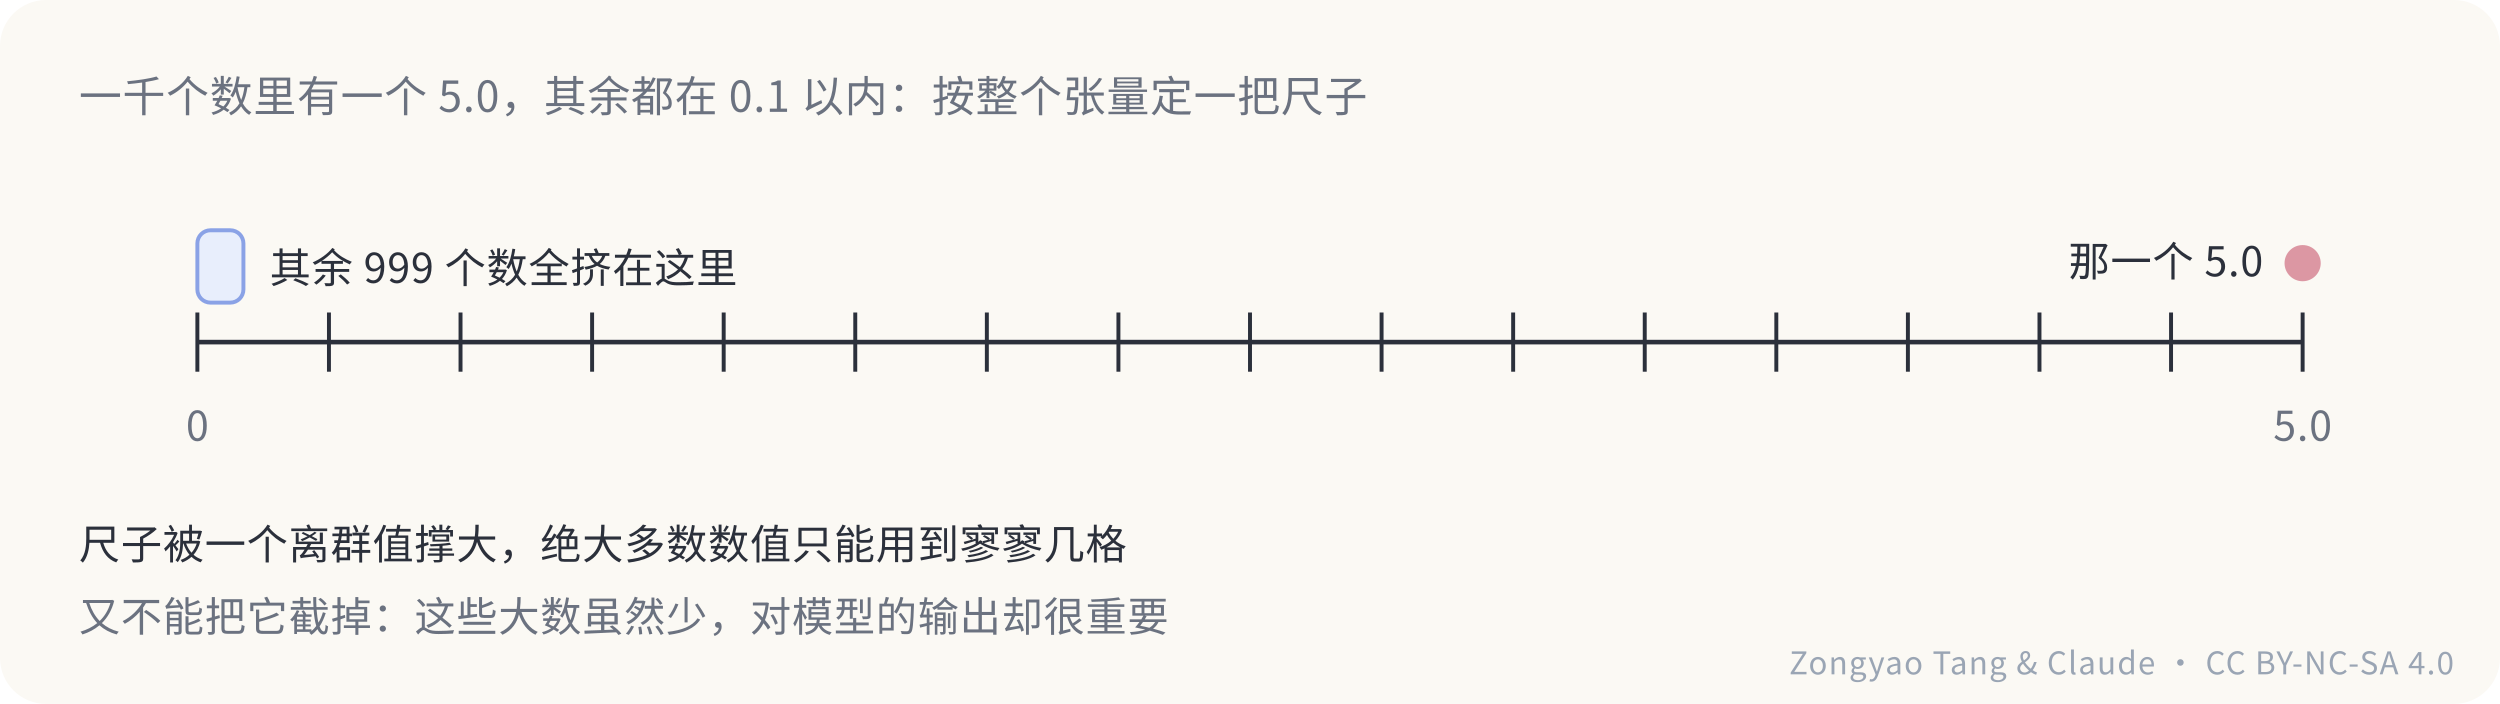
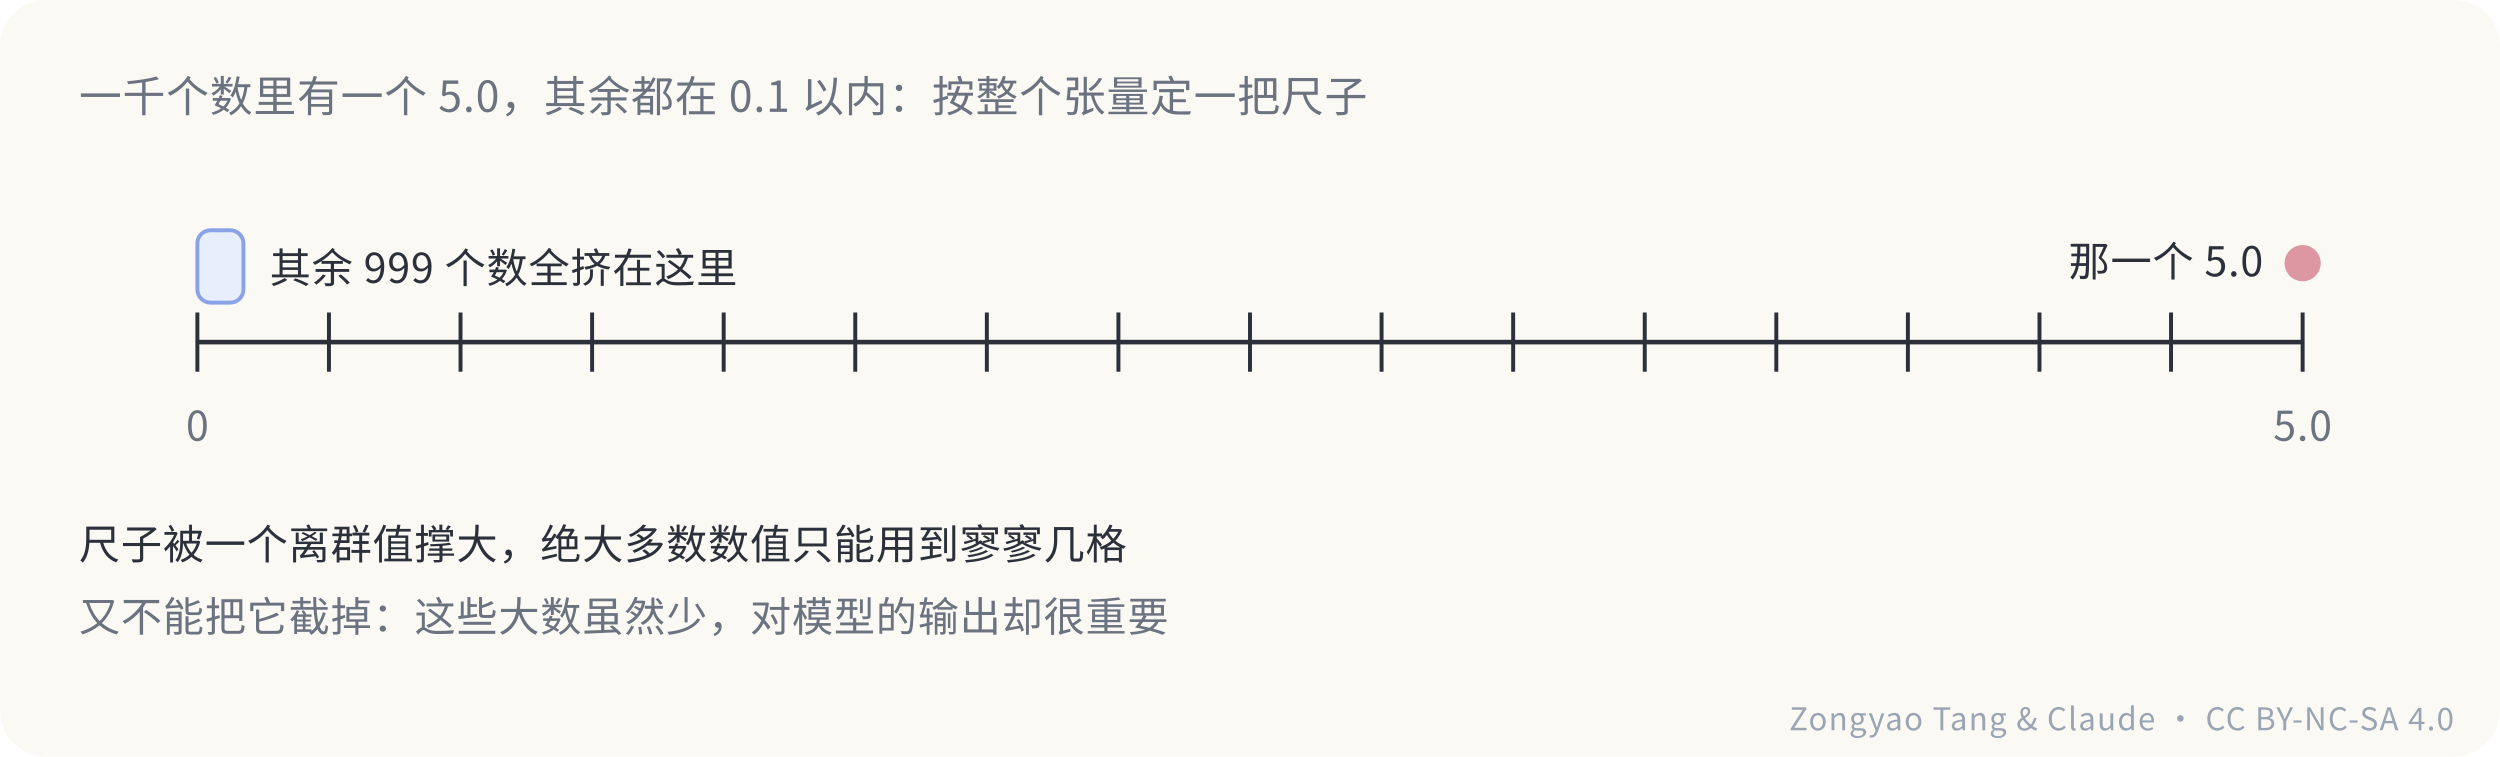
- <svg xmlns="http://www.w3.org/2000/svg" viewBox="0 0 760 214" width="760" height="214" font-family="'PingFang SC','Noto Sans CJK SC','Source Han Sans SC','Hiragino Sans GB','Microsoft YaHei',sans-serif" role="img" aria-label="离群值把尺子撑大">
+ <svg xmlns="http://www.w3.org/2000/svg" viewBox="0 0 760 230" width="760" height="230" font-family="'PingFang SC','Noto Sans CJK SC','Source Han Sans SC','Hiragino Sans GB','Microsoft YaHei',sans-serif" role="img" aria-label="离群值把尺子撑大">
  <defs>
    <marker id="tip" viewBox="0 0 10 10" refX="9" refY="5" markerWidth="7" markerHeight="7" orient="auto-start-reverse">
      <path d="M0 0 L10 5 L0 10 z" fill="#6b7280" />
    </marker>
  </defs>
-   <rect width="760" height="214" rx="14" fill="#fbf9f4" />
+   <rect width="760" height="230" rx="14" fill="#fbf9f4" />
  <text x="24" y="34" font-size="13" fill="#6b7280" font-weight="400" text-anchor="start" letter-spacing=".02em">一千个数里有一个 5.0，其余都在 0.1 以内：按整个张量定一把尺子</text>
  <line x1="60" y1="104" x2="700" y2="104" stroke="#2b303b" stroke-width="1.4" />
  <line x1="60.0" y1="95" x2="60.0" y2="113" stroke="#2b303b" stroke-width="1.2" />
  <line x1="100.0" y1="95" x2="100.0" y2="113" stroke="#2b303b" stroke-width="1.2" />
  <line x1="140.0" y1="95" x2="140.0" y2="113" stroke="#2b303b" stroke-width="1.2" />
  <line x1="180.0" y1="95" x2="180.0" y2="113" stroke="#2b303b" stroke-width="1.2" />
  <line x1="220.0" y1="95" x2="220.0" y2="113" stroke="#2b303b" stroke-width="1.2" />
  <line x1="260.0" y1="95" x2="260.0" y2="113" stroke="#2b303b" stroke-width="1.2" />
  <line x1="300.0" y1="95" x2="300.0" y2="113" stroke="#2b303b" stroke-width="1.2" />
  <line x1="340.0" y1="95" x2="340.0" y2="113" stroke="#2b303b" stroke-width="1.2" />
  <line x1="380.0" y1="95" x2="380.0" y2="113" stroke="#2b303b" stroke-width="1.2" />
  <line x1="420.0" y1="95" x2="420.0" y2="113" stroke="#2b303b" stroke-width="1.2" />
  <line x1="460.0" y1="95" x2="460.0" y2="113" stroke="#2b303b" stroke-width="1.2" />
  <line x1="500.0" y1="95" x2="500.0" y2="113" stroke="#2b303b" stroke-width="1.2" />
  <line x1="540.0" y1="95" x2="540.0" y2="113" stroke="#2b303b" stroke-width="1.2" />
  <line x1="580.0" y1="95" x2="580.0" y2="113" stroke="#2b303b" stroke-width="1.2" />
  <line x1="620.0" y1="95" x2="620.0" y2="113" stroke="#2b303b" stroke-width="1.2" />
  <line x1="660.0" y1="95" x2="660.0" y2="113" stroke="#2b303b" stroke-width="1.2" />
  <line x1="700.0" y1="95" x2="700.0" y2="113" stroke="#2b303b" stroke-width="1.2" />
  <rect x="60" y="70" width="14" height="22" rx="4" fill="#e8eefc" stroke="#8aa2e6" stroke-width="1.2" />
  <circle cx="700" cy="80" r="5.5" fill="#dc97a3" />
  <text x="82" y="86" font-size="12.5" fill="#2b303b" font-weight="400" text-anchor="start" letter-spacing=".02em">其余 999 个数全挤在这里</text>
  <text x="688" y="84" font-size="12.5" fill="#2b303b" font-weight="400" text-anchor="end" letter-spacing=".02em">那一个 5.0</text>
  <text x="60" y="134" font-size="12.5" fill="#6b7280" font-weight="400" text-anchor="middle" letter-spacing=".02em">0</text>
  <text x="700" y="134" font-size="12.5" fill="#6b7280" font-weight="400" text-anchor="middle" letter-spacing=".02em">5.0</text>
  <text x="24" y="170" font-size="12.5" fill="#2b303b" font-weight="400" text-anchor="start" letter-spacing=".02em">尺子被一个离群值撑大，绝大多数数值只能用到寥寥几格</text>
  <text x="24" y="192" font-size="12.5" fill="#6b7280" font-weight="400" text-anchor="start" letter-spacing=".02em">又不能把它截掉：这些大数虽然少，对模型的输出却很重要</text>
-   <text x="746" y="205" font-size="9.5" fill="#9AA5B4" text-anchor="end" letter-spacing=".04em">Zongyao Tang &amp; Claude · CC BY-NC-SA 4.0</text>
+   <text x="746" y="222" font-size="9.5" fill="#9AA5B4" text-anchor="end" letter-spacing=".04em">Zongyao Tang &amp; Claude · CC BY-NC-SA 4.0</text>
</svg>
